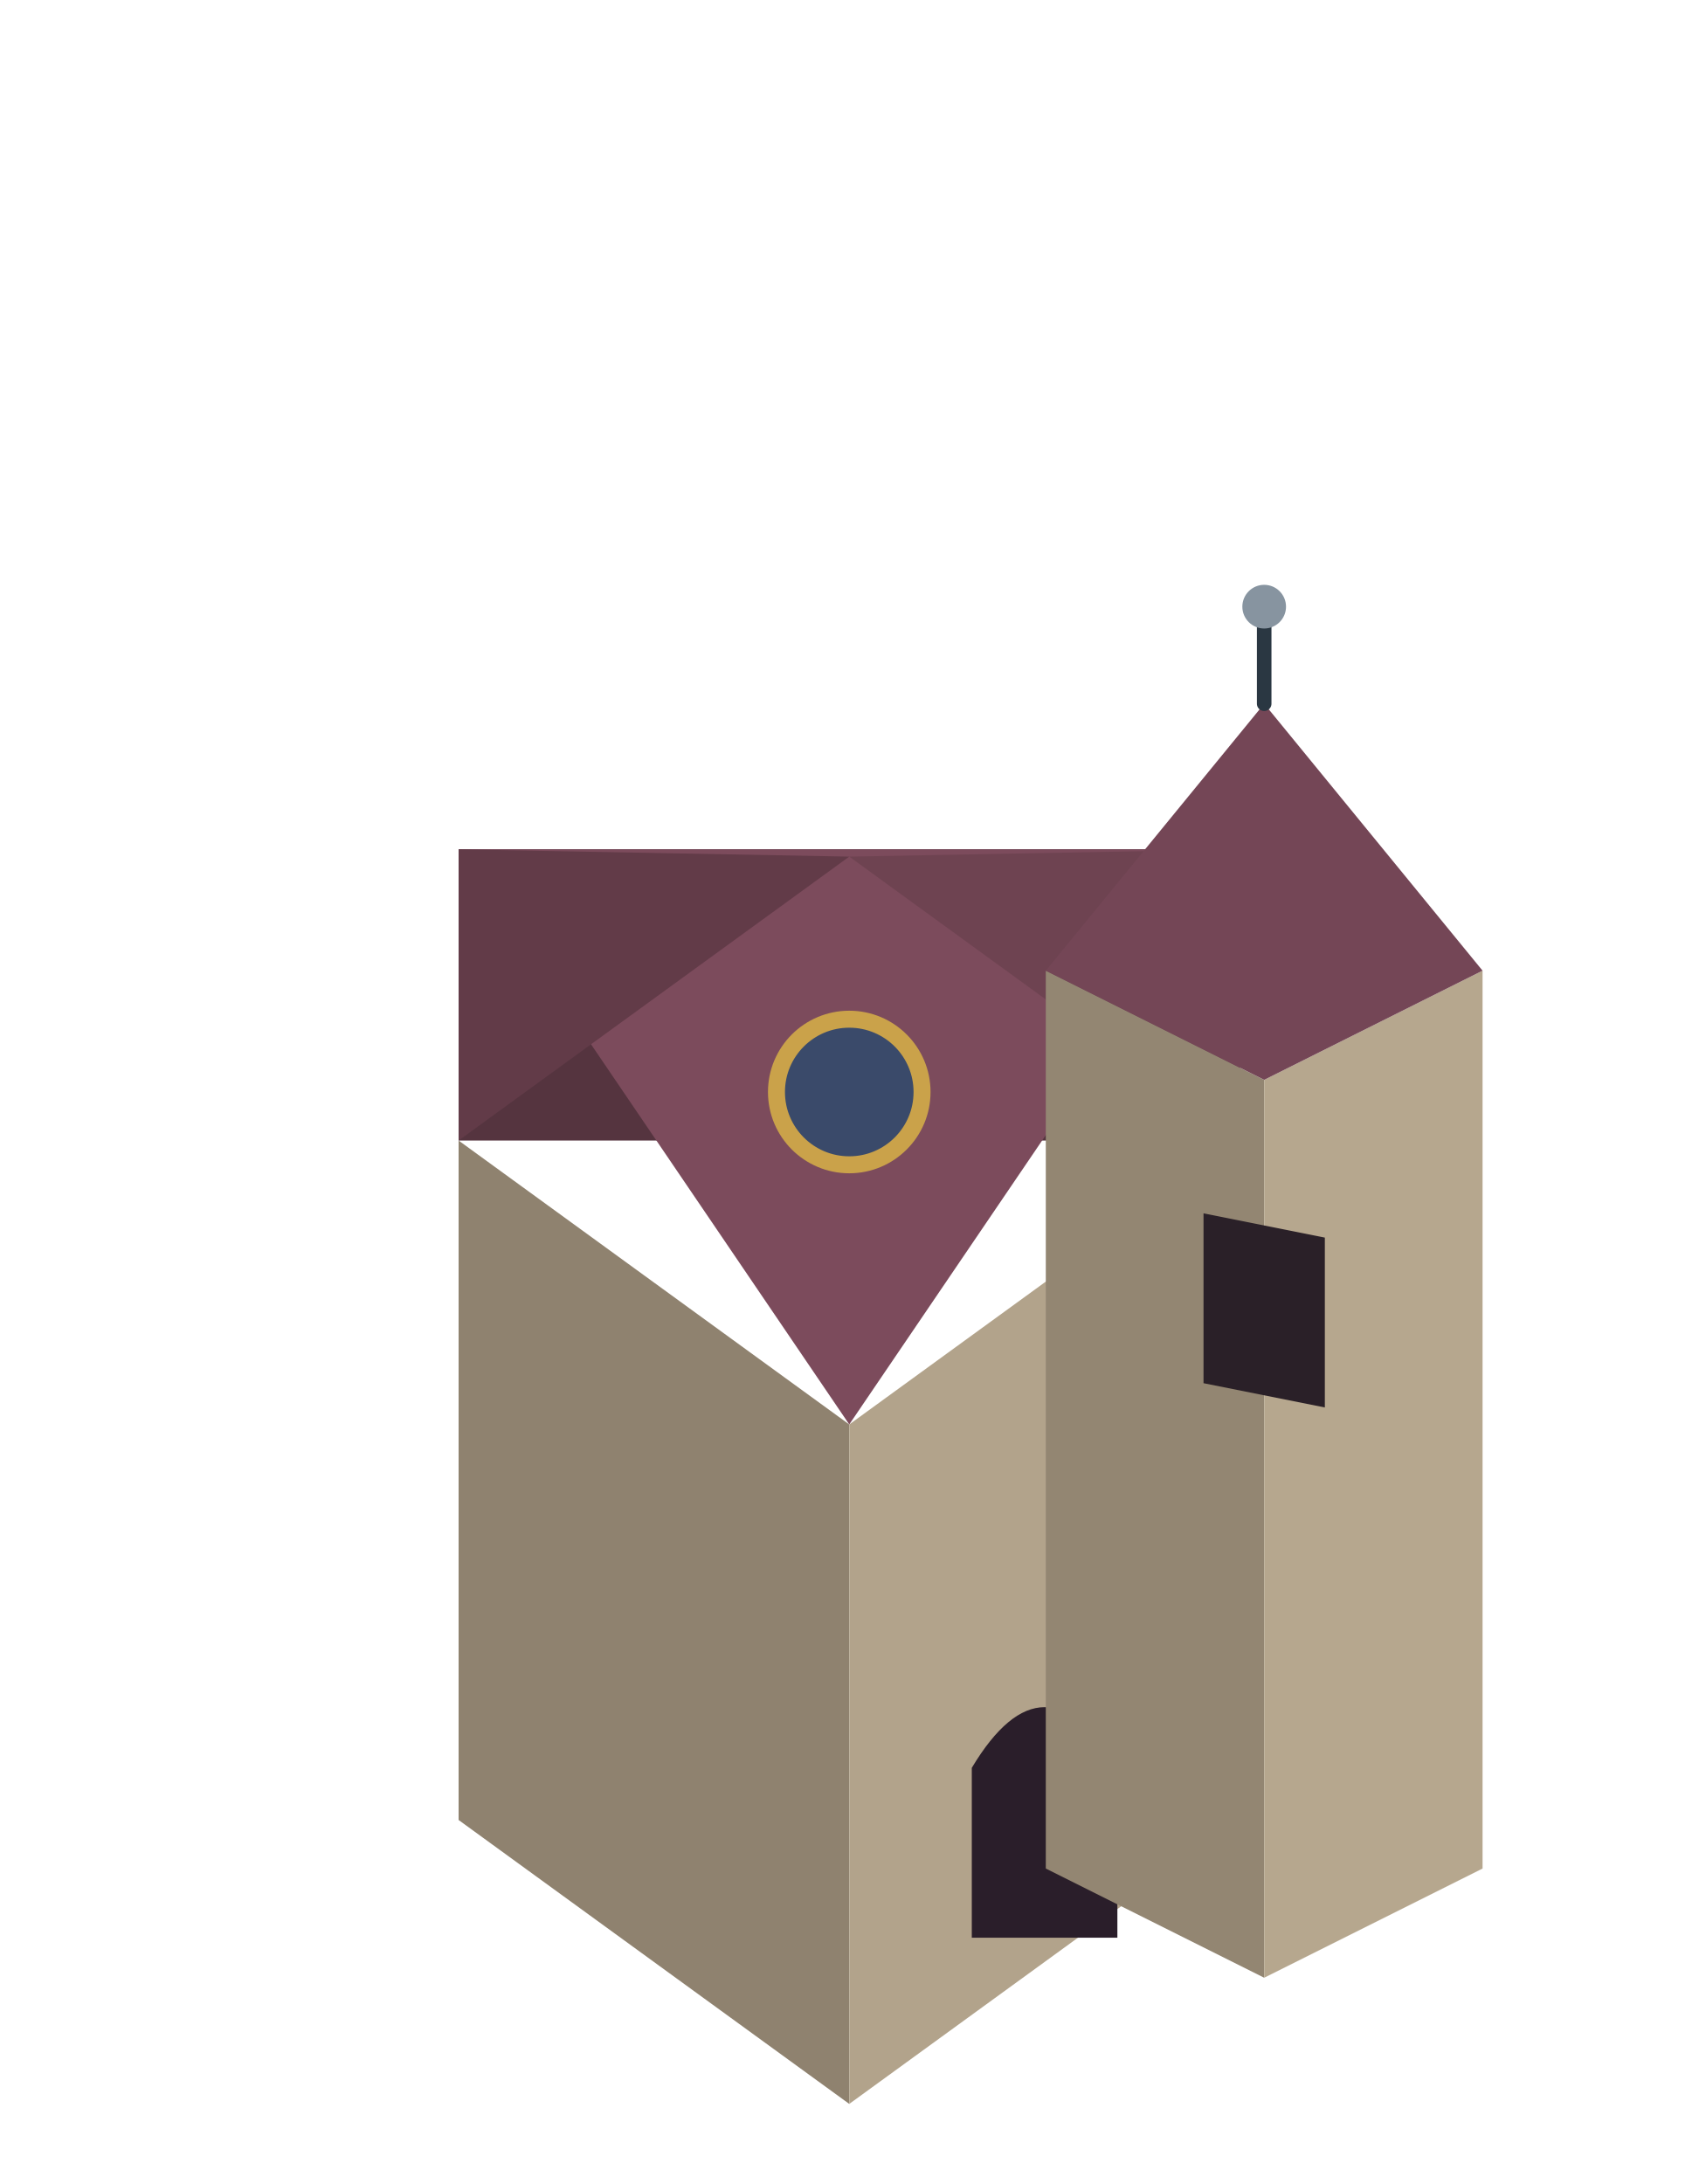
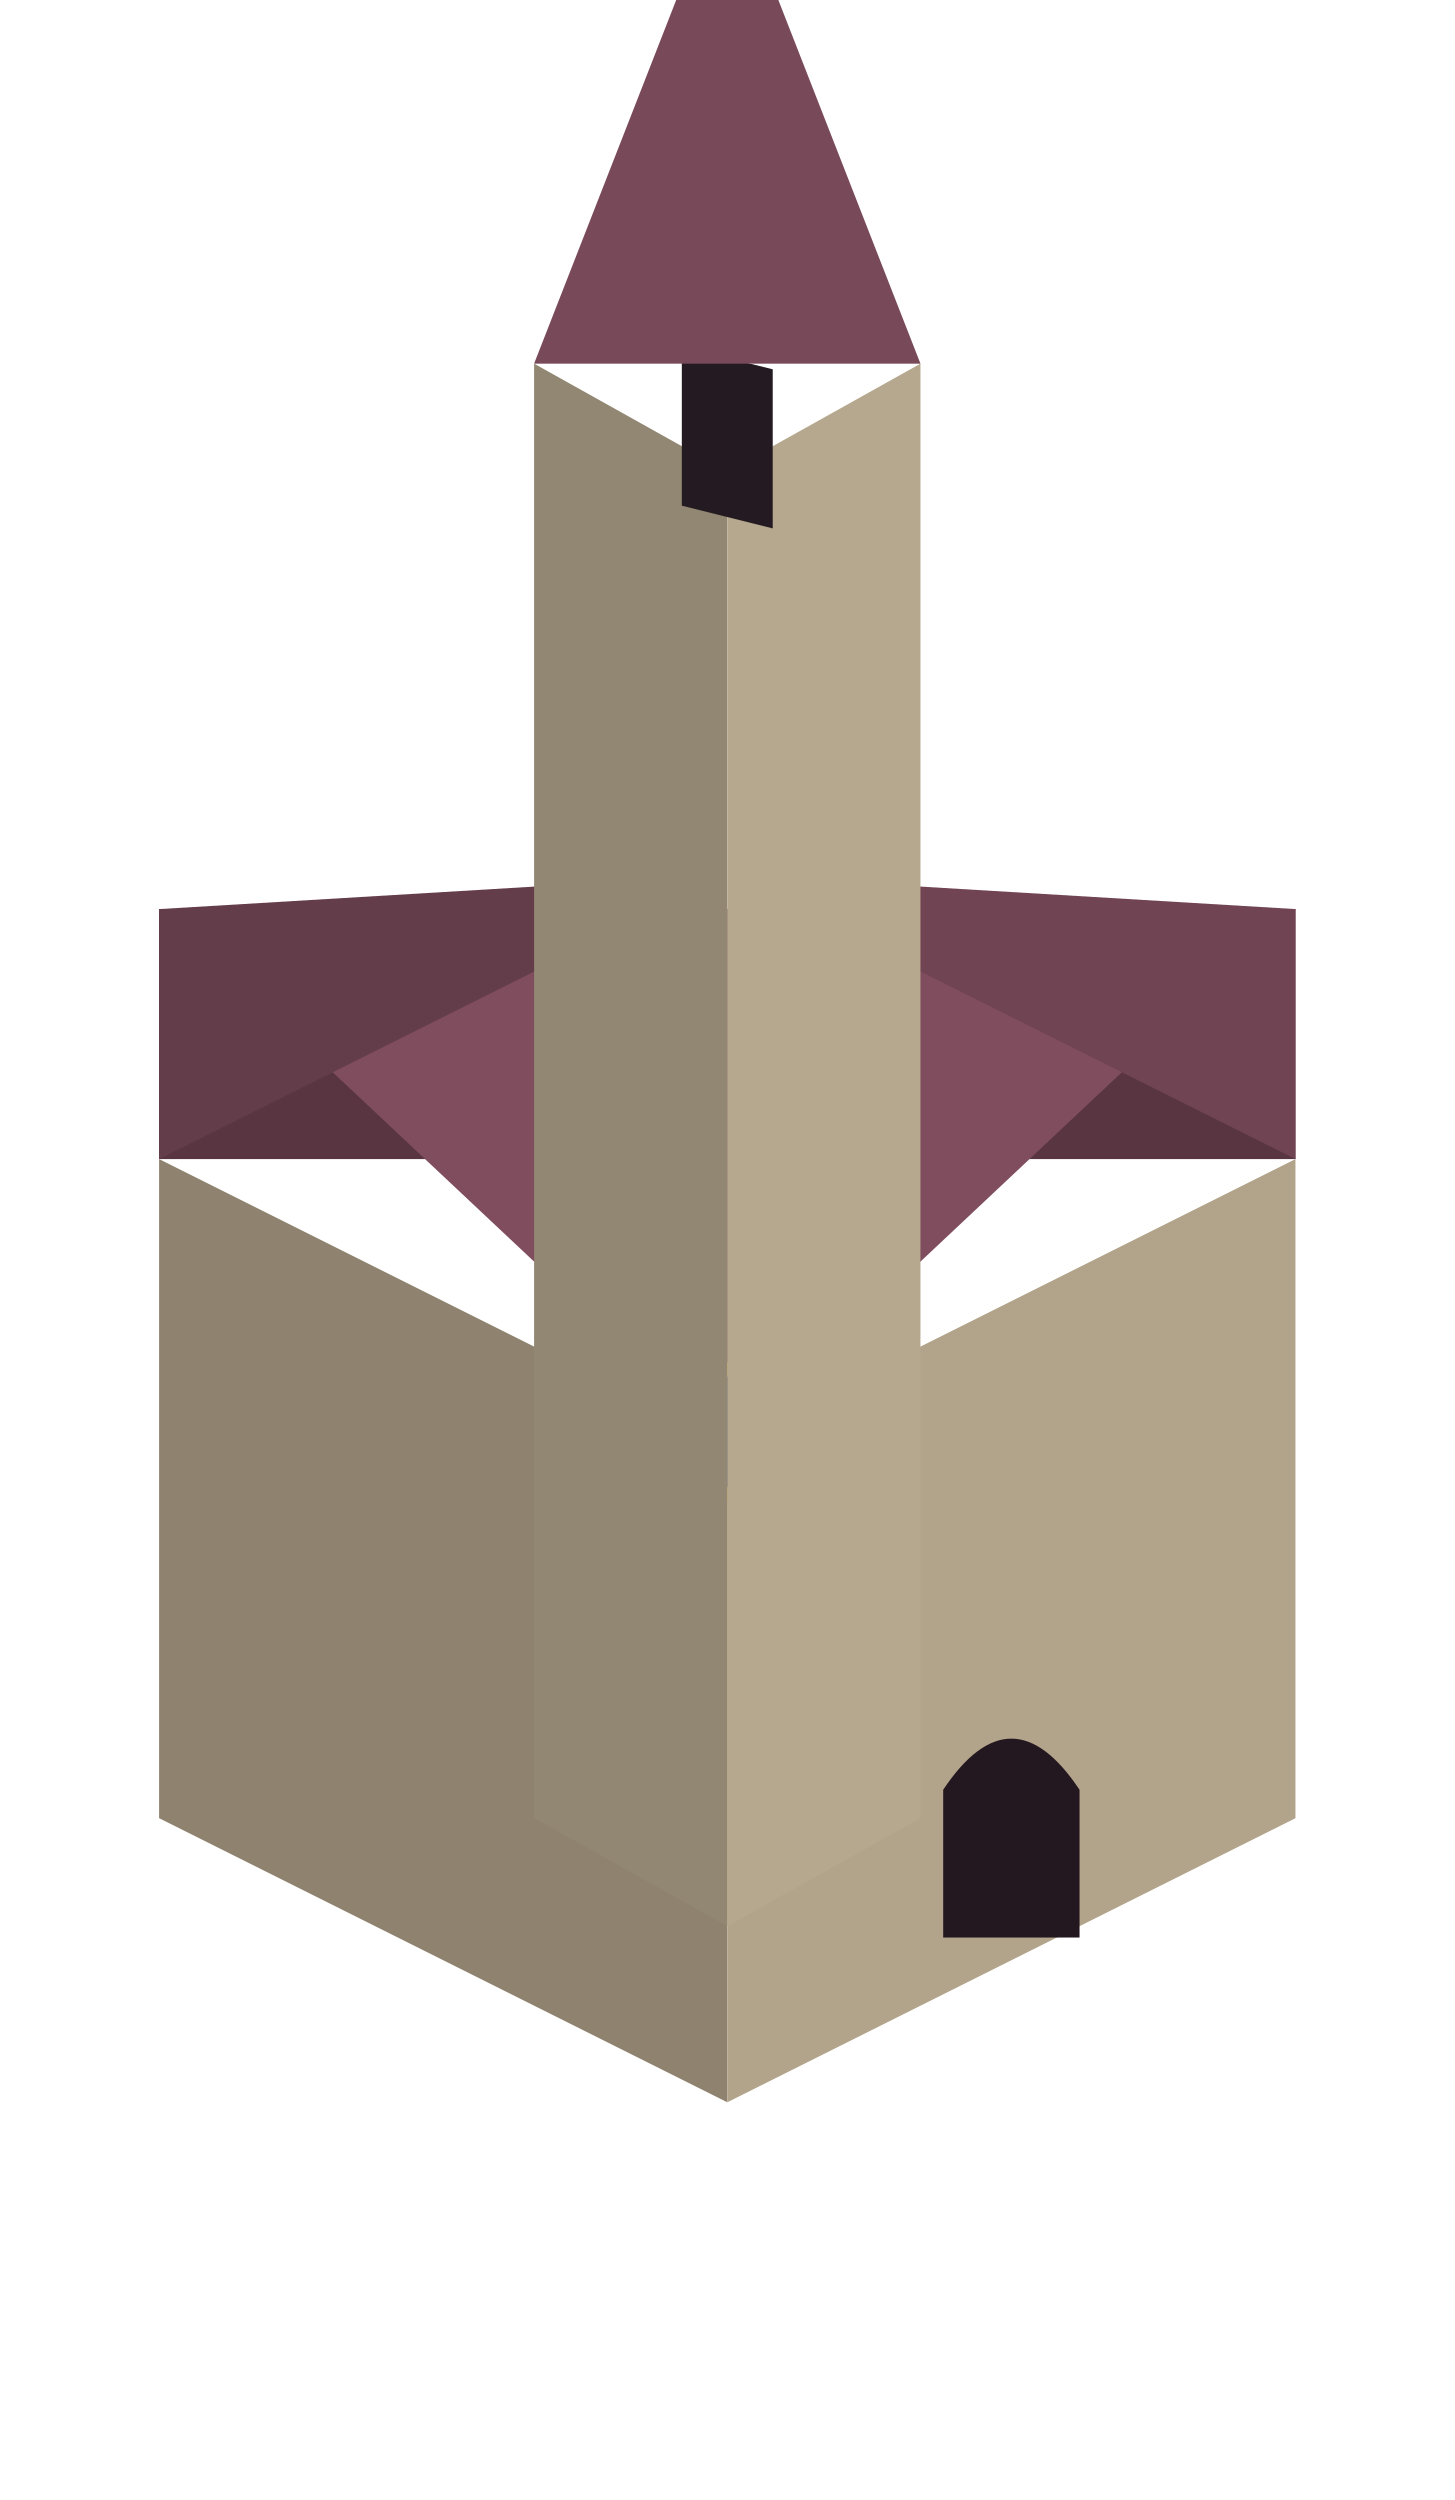
- <svg xmlns="http://www.w3.org/2000/svg" viewBox="0 0 140 180" width="140" height="180">
-   <polygon points="37.8,150 70,173.4 70,117.4 37.8,94" fill="#8f826f" />
-   <polygon points="102.2,150 70,173.4 70,117.4 102.2,94" fill="#b2a38b" />
-   <polygon points="37.8,70 102.2,70 102.2,94 37.8,94" fill="#55343f" />
-   <polygon points="37.8,70 102.2,70 70,117.4" fill="#7c4b5c" />
-   <polygon points="37.8,94 37.8,70 70,70.6" fill="#623b48" />
-   <polygon points="102.2,94 102.2,70 70,70.6" fill="#6e4351" />
-   <circle cx="70" cy="90" r="6" fill="#3a4a6a" />
-   <circle cx="70" cy="90" r="6" fill="none" stroke="#caa24a" stroke-width="1.4" />
-   <path d="M 80.1 159.7 l 0 -14 q 6 -10 12 0 l 0 14 z" fill="#2a1e2a" />
-   <polygon points="86.2,154 104.2,163 104.2,89 86.2,80" fill="#938672" />
-   <polygon points="122.2,154 104.2,163 104.2,89 122.2,80" fill="#b6a78e" />
-   <polygon points="99.2,114 109.2,116 109.2,102 99.2,100" fill="#2a2028" />
-   <polygon points="86.2,80 104.2,89 122.2,80 104.2,58" fill="#744656" />
-   <line x1="104.2" y1="58" x2="104.2" y2="50" stroke="#2a3742" stroke-width="1.2" stroke-linecap="round" />
-   <circle cx="104.2" cy="50" r="1.8" fill="#8794a0" />
+ <svg xmlns="http://www.w3.org/2000/svg" viewBox="0 0 128 220" width="128" height="220">
+   <polygon points="14,160 64,185 64,127 14,102" fill="#8f826f" />
+   <polygon points="114,160 64,185 64,127 114,102" fill="#b2a38b" />
+   <polygon points="14,80 114,80 114,102 14,102" fill="#583541" />
+   <polygon points="14,80 114,80 64,127" fill="#7f4d5e" />
+   <polygon points="14,102 14,80 64,77" fill="#643d4a" />
+   <polygon points="114,102 114,80 64,77" fill="#704453" />
+   <circle cx="64" cy="126" r="5.5" fill="#3a4a6a" />
+   <circle cx="64" cy="126" r="5.5" fill="none" stroke="#caa24a" stroke-width="1.3" />
+   <path d="M 83 170.5 l 0 -13 q 6 -9 12 0 l 0 13 z" fill="#241820" />
+   <polygon points="47,160 64,169.5 64,41.5 47,32" fill="#918772" />
+   <polygon points="81,160 64,169.5 64,41.5 81,32" fill="#b6a88e" />
+   <polygon points="60,44.5 68,46.5 68,32.5 60,30.5" fill="#241a22" />
+   <polygon points="47,32 64,-11.5 81,32 64,32" fill="#784958" />
</svg>
